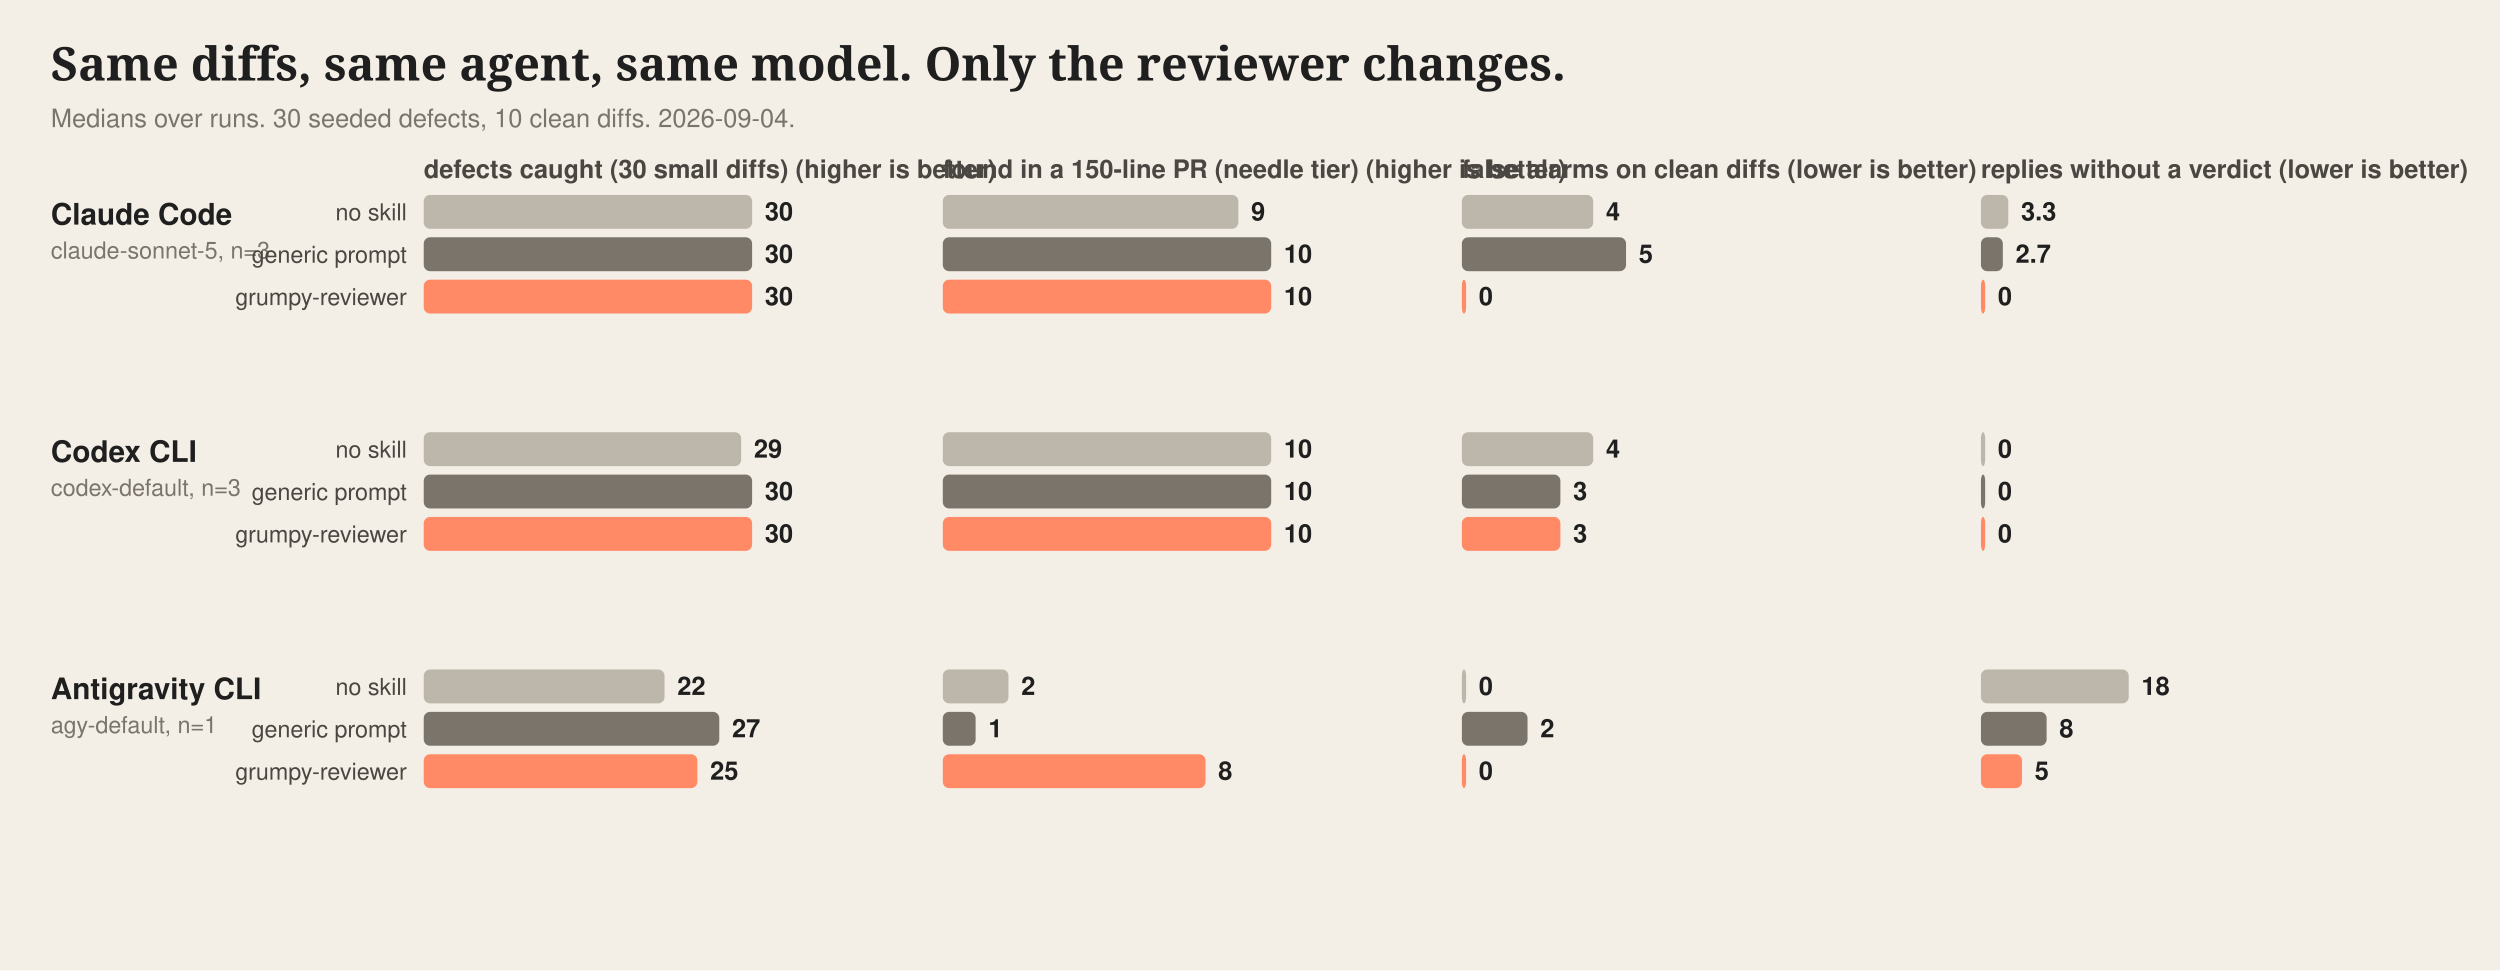
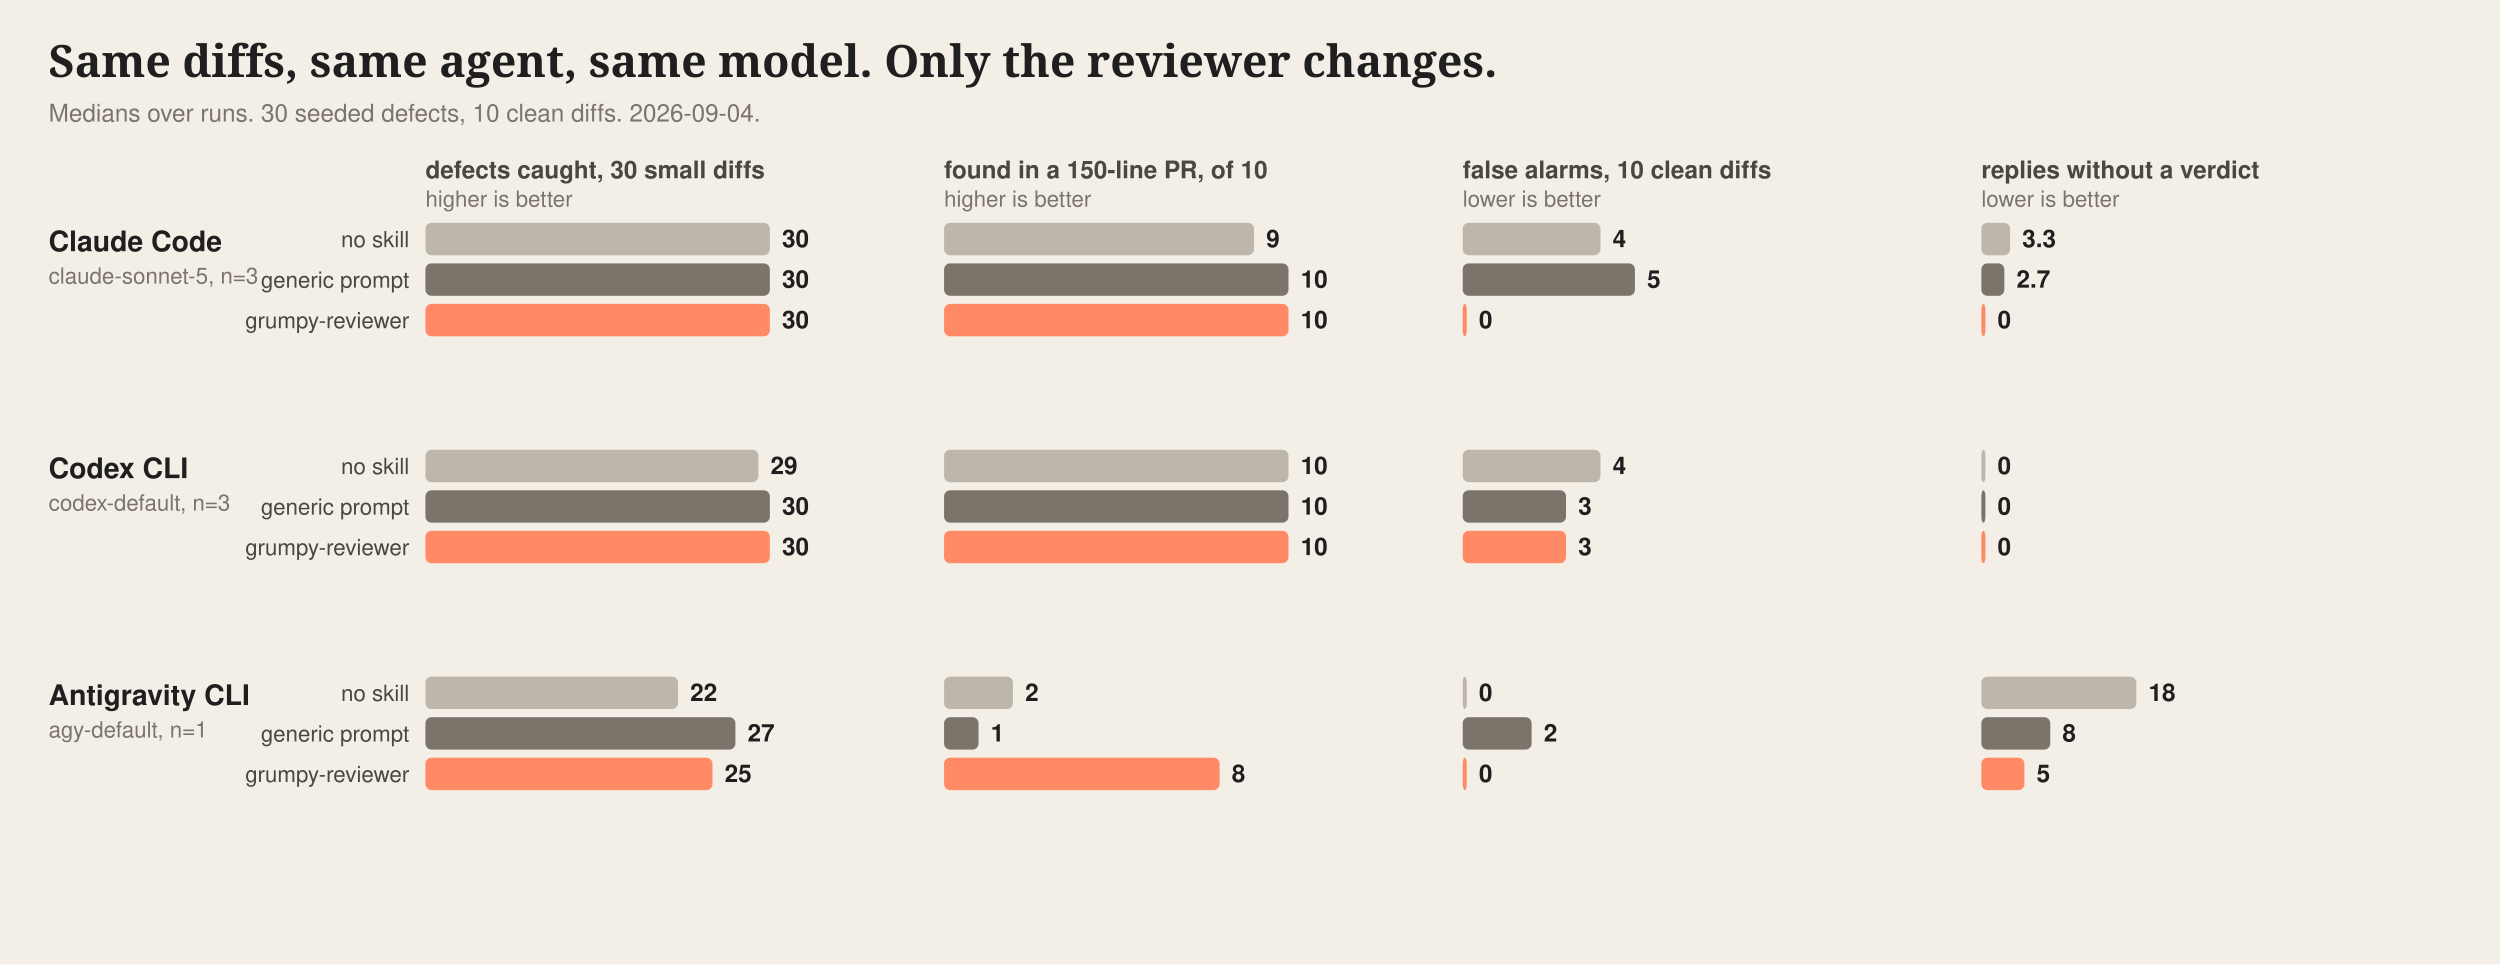
- <svg xmlns="http://www.w3.org/2000/svg" viewBox="0 0 1180 458" width="1180" height="458" font-family="-apple-system, Segoe UI, Helvetica, Arial, sans-serif">
-   <rect width="1180" height="458" fill="#f4efe6" />
+ <svg xmlns="http://www.w3.org/2000/svg" viewBox="0 0 1234 476" width="1234" height="476" font-family="-apple-system, Segoe UI, Helvetica, Arial, sans-serif">
+   <rect width="1234" height="476" fill="#f4efe6" />
  <text x="24" y="38" font-size="22" font-weight="700" fill="#1f1f1f" font-family="Georgia, serif">Same diffs, same agent, same model. Only the reviewer changes.</text>
  <text x="24" y="60" font-size="12" fill="#7a746b">Medians over runs. 30 seeded defects, 10 clean diffs. 2026-09-04.</text>
-   <text x="200" y="84" font-size="12" font-weight="700" fill="#4a4641">defects caught (30 small diffs) (higher is better)</text>
-   <text x="445" y="84" font-size="12" font-weight="700" fill="#4a4641">found in a 150-line PR (needle tier) (higher is better)</text>
-   <text x="690" y="84" font-size="12" font-weight="700" fill="#4a4641">false alarms on clean diffs (lower is better)</text>
-   <text x="935" y="84" font-size="12" font-weight="700" fill="#4a4641">replies without a verdict (lower is better)</text>
-   <text x="24" y="106" font-size="14" font-weight="700" fill="#1f1f1f">Claude Code</text>
-   <text x="24" y="122" font-size="11" fill="#7a746b">claude-sonnet-5, n=3</text>
-   <rect x="200" y="92" width="155" height="16" rx="3" fill="#bdb6aa" />
-   <text x="361" y="104" font-size="12" font-weight="700" fill="#1f1f1f">30</text>
-   <text x="192" y="104" font-size="11" fill="#4a4641" text-anchor="end">no skill</text>
-   <rect x="200" y="112" width="155" height="16" rx="3" fill="#7a746b" />
-   <text x="361" y="124" font-size="12" font-weight="700" fill="#1f1f1f">30</text>
-   <text x="192" y="124" font-size="11" fill="#4a4641" text-anchor="end">generic prompt</text>
-   <rect x="200" y="132" width="155" height="16" rx="3" fill="#ff8a65" />
-   <text x="361" y="144" font-size="12" font-weight="700" fill="#1f1f1f">30</text>
-   <text x="192" y="144" font-size="11" fill="#4a4641" text-anchor="end">grumpy-reviewer</text>
-   <rect x="445" y="92" width="139.5" height="16" rx="3" fill="#bdb6aa" />
-   <text x="590.5" y="104" font-size="12" font-weight="700" fill="#1f1f1f">9</text>
-   <rect x="445" y="112" width="155" height="16" rx="3" fill="#7a746b" />
-   <text x="606" y="124" font-size="12" font-weight="700" fill="#1f1f1f">10</text>
-   <rect x="445" y="132" width="155" height="16" rx="3" fill="#ff8a65" />
-   <text x="606" y="144" font-size="12" font-weight="700" fill="#1f1f1f">10</text>
-   <rect x="690" y="92" width="62" height="16" rx="3" fill="#bdb6aa" />
-   <text x="758" y="104" font-size="12" font-weight="700" fill="#1f1f1f">4</text>
-   <rect x="690" y="112" width="77.5" height="16" rx="3" fill="#7a746b" />
-   <text x="773.5" y="124" font-size="12" font-weight="700" fill="#1f1f1f">5</text>
-   <rect x="690" y="132" width="2" height="16" rx="3" fill="#ff8a65" />
-   <text x="698" y="144" font-size="12" font-weight="700" fill="#1f1f1f">0</text>
-   <rect x="935" y="92" width="12.917" height="16" rx="3" fill="#bdb6aa" />
-   <text x="953.917" y="104" font-size="12" font-weight="700" fill="#1f1f1f">3.3</text>
-   <rect x="935" y="112" width="10.333" height="16" rx="3" fill="#7a746b" />
-   <text x="951.333" y="124" font-size="12" font-weight="700" fill="#1f1f1f">2.7</text>
-   <rect x="935" y="132" width="2" height="16" rx="3" fill="#ff8a65" />
-   <text x="943" y="144" font-size="12" font-weight="700" fill="#1f1f1f">0</text>
-   <text x="24" y="218" font-size="14" font-weight="700" fill="#1f1f1f">Codex CLI</text>
-   <text x="24" y="234" font-size="11" fill="#7a746b">codex-default, n=3</text>
-   <rect x="200" y="204" width="149.833" height="16" rx="3" fill="#bdb6aa" />
-   <text x="355.833" y="216" font-size="12" font-weight="700" fill="#1f1f1f">29</text>
-   <text x="192" y="216" font-size="11" fill="#4a4641" text-anchor="end">no skill</text>
-   <rect x="200" y="224" width="155" height="16" rx="3" fill="#7a746b" />
-   <text x="361" y="236" font-size="12" font-weight="700" fill="#1f1f1f">30</text>
-   <text x="192" y="236" font-size="11" fill="#4a4641" text-anchor="end">generic prompt</text>
-   <rect x="200" y="244" width="155" height="16" rx="3" fill="#ff8a65" />
-   <text x="361" y="256" font-size="12" font-weight="700" fill="#1f1f1f">30</text>
-   <text x="192" y="256" font-size="11" fill="#4a4641" text-anchor="end">grumpy-reviewer</text>
-   <rect x="445" y="204" width="155" height="16" rx="3" fill="#bdb6aa" />
-   <text x="606" y="216" font-size="12" font-weight="700" fill="#1f1f1f">10</text>
-   <rect x="445" y="224" width="155" height="16" rx="3" fill="#7a746b" />
-   <text x="606" y="236" font-size="12" font-weight="700" fill="#1f1f1f">10</text>
-   <rect x="445" y="244" width="155" height="16" rx="3" fill="#ff8a65" />
-   <text x="606" y="256" font-size="12" font-weight="700" fill="#1f1f1f">10</text>
-   <rect x="690" y="204" width="62" height="16" rx="3" fill="#bdb6aa" />
-   <text x="758" y="216" font-size="12" font-weight="700" fill="#1f1f1f">4</text>
-   <rect x="690" y="224" width="46.5" height="16" rx="3" fill="#7a746b" />
-   <text x="742.5" y="236" font-size="12" font-weight="700" fill="#1f1f1f">3</text>
-   <rect x="690" y="244" width="46.5" height="16" rx="3" fill="#ff8a65" />
-   <text x="742.5" y="256" font-size="12" font-weight="700" fill="#1f1f1f">3</text>
-   <rect x="935" y="204" width="2" height="16" rx="3" fill="#bdb6aa" />
-   <text x="943" y="216" font-size="12" font-weight="700" fill="#1f1f1f">0</text>
-   <rect x="935" y="224" width="2" height="16" rx="3" fill="#7a746b" />
-   <text x="943" y="236" font-size="12" font-weight="700" fill="#1f1f1f">0</text>
-   <rect x="935" y="244" width="2" height="16" rx="3" fill="#ff8a65" />
-   <text x="943" y="256" font-size="12" font-weight="700" fill="#1f1f1f">0</text>
-   <text x="24" y="330" font-size="14" font-weight="700" fill="#1f1f1f">Antigravity CLI</text>
-   <text x="24" y="346" font-size="11" fill="#7a746b">agy-default, n=1</text>
-   <rect x="200" y="316" width="113.667" height="16" rx="3" fill="#bdb6aa" />
-   <text x="319.667" y="328" font-size="12" font-weight="700" fill="#1f1f1f">22</text>
-   <text x="192" y="328" font-size="11" fill="#4a4641" text-anchor="end">no skill</text>
-   <rect x="200" y="336" width="139.5" height="16" rx="3" fill="#7a746b" />
-   <text x="345.5" y="348" font-size="12" font-weight="700" fill="#1f1f1f">27</text>
-   <text x="192" y="348" font-size="11" fill="#4a4641" text-anchor="end">generic prompt</text>
-   <rect x="200" y="356" width="129.167" height="16" rx="3" fill="#ff8a65" />
-   <text x="335.167" y="368" font-size="12" font-weight="700" fill="#1f1f1f">25</text>
-   <text x="192" y="368" font-size="11" fill="#4a4641" text-anchor="end">grumpy-reviewer</text>
-   <rect x="445" y="316" width="31" height="16" rx="3" fill="#bdb6aa" />
-   <text x="482" y="328" font-size="12" font-weight="700" fill="#1f1f1f">2</text>
-   <rect x="445" y="336" width="15.5" height="16" rx="3" fill="#7a746b" />
-   <text x="466.5" y="348" font-size="12" font-weight="700" fill="#1f1f1f">1</text>
-   <rect x="445" y="356" width="124" height="16" rx="3" fill="#ff8a65" />
-   <text x="575" y="368" font-size="12" font-weight="700" fill="#1f1f1f">8</text>
-   <rect x="690" y="316" width="2" height="16" rx="3" fill="#bdb6aa" />
-   <text x="698" y="328" font-size="12" font-weight="700" fill="#1f1f1f">0</text>
-   <rect x="690" y="336" width="31" height="16" rx="3" fill="#7a746b" />
-   <text x="727" y="348" font-size="12" font-weight="700" fill="#1f1f1f">2</text>
-   <rect x="690" y="356" width="2" height="16" rx="3" fill="#ff8a65" />
-   <text x="698" y="368" font-size="12" font-weight="700" fill="#1f1f1f">0</text>
-   <rect x="935" y="316" width="69.75" height="16" rx="3" fill="#bdb6aa" />
-   <text x="1010.75" y="328" font-size="12" font-weight="700" fill="#1f1f1f">18</text>
-   <rect x="935" y="336" width="31" height="16" rx="3" fill="#7a746b" />
-   <text x="972" y="348" font-size="12" font-weight="700" fill="#1f1f1f">8</text>
-   <rect x="935" y="356" width="19.375" height="16" rx="3" fill="#ff8a65" />
-   <text x="960.375" y="368" font-size="12" font-weight="700" fill="#1f1f1f">5</text>
+   <text x="210" y="88" font-size="12" font-weight="700" fill="#4a4641">defects caught, 30 small diffs</text>
+   <text x="210" y="102" font-size="11" fill="#7a746b">higher is better</text>
+   <text x="466" y="88" font-size="12" font-weight="700" fill="#4a4641">found in a 150-line PR, of 10</text>
+   <text x="466" y="102" font-size="11" fill="#7a746b">higher is better</text>
+   <text x="722" y="88" font-size="12" font-weight="700" fill="#4a4641">false alarms, 10 clean diffs</text>
+   <text x="722" y="102" font-size="11" fill="#7a746b">lower is better</text>
+   <text x="978" y="88" font-size="12" font-weight="700" fill="#4a4641">replies without a verdict</text>
+   <text x="978" y="102" font-size="11" fill="#7a746b">lower is better</text>
+   <text x="24" y="124" font-size="14" font-weight="700" fill="#1f1f1f">Claude Code</text>
+   <text x="24" y="140" font-size="11" fill="#7a746b">claude-sonnet-5, n=3</text>
+   <rect x="210" y="110" width="170" height="16" rx="3" fill="#bdb6aa" />
+   <text x="386" y="122" font-size="12" font-weight="700" fill="#1f1f1f">30</text>
+   <text x="202" y="122" font-size="11" fill="#4a4641" text-anchor="end">no skill</text>
+   <rect x="210" y="130" width="170" height="16" rx="3" fill="#7a746b" />
+   <text x="386" y="142" font-size="12" font-weight="700" fill="#1f1f1f">30</text>
+   <text x="202" y="142" font-size="11" fill="#4a4641" text-anchor="end">generic prompt</text>
+   <rect x="210" y="150" width="170" height="16" rx="3" fill="#ff8a65" />
+   <text x="386" y="162" font-size="12" font-weight="700" fill="#1f1f1f">30</text>
+   <text x="202" y="162" font-size="11" fill="#4a4641" text-anchor="end">grumpy-reviewer</text>
+   <rect x="466" y="110" width="153" height="16" rx="3" fill="#bdb6aa" />
+   <text x="625" y="122" font-size="12" font-weight="700" fill="#1f1f1f">9</text>
+   <rect x="466" y="130" width="170" height="16" rx="3" fill="#7a746b" />
+   <text x="642" y="142" font-size="12" font-weight="700" fill="#1f1f1f">10</text>
+   <rect x="466" y="150" width="170" height="16" rx="3" fill="#ff8a65" />
+   <text x="642" y="162" font-size="12" font-weight="700" fill="#1f1f1f">10</text>
+   <rect x="722" y="110" width="68" height="16" rx="3" fill="#bdb6aa" />
+   <text x="796" y="122" font-size="12" font-weight="700" fill="#1f1f1f">4</text>
+   <rect x="722" y="130" width="85" height="16" rx="3" fill="#7a746b" />
+   <text x="813" y="142" font-size="12" font-weight="700" fill="#1f1f1f">5</text>
+   <rect x="722" y="150" width="2" height="16" rx="3" fill="#ff8a65" />
+   <text x="730" y="162" font-size="12" font-weight="700" fill="#1f1f1f">0</text>
+   <rect x="978" y="110" width="14.167" height="16" rx="3" fill="#bdb6aa" />
+   <text x="998.167" y="122" font-size="12" font-weight="700" fill="#1f1f1f">3.3</text>
+   <rect x="978" y="130" width="11.333" height="16" rx="3" fill="#7a746b" />
+   <text x="995.333" y="142" font-size="12" font-weight="700" fill="#1f1f1f">2.7</text>
+   <rect x="978" y="150" width="2" height="16" rx="3" fill="#ff8a65" />
+   <text x="986" y="162" font-size="12" font-weight="700" fill="#1f1f1f">0</text>
+   <text x="24" y="236" font-size="14" font-weight="700" fill="#1f1f1f">Codex CLI</text>
+   <text x="24" y="252" font-size="11" fill="#7a746b">codex-default, n=3</text>
+   <rect x="210" y="222" width="164.333" height="16" rx="3" fill="#bdb6aa" />
+   <text x="380.333" y="234" font-size="12" font-weight="700" fill="#1f1f1f">29</text>
+   <text x="202" y="234" font-size="11" fill="#4a4641" text-anchor="end">no skill</text>
+   <rect x="210" y="242" width="170" height="16" rx="3" fill="#7a746b" />
+   <text x="386" y="254" font-size="12" font-weight="700" fill="#1f1f1f">30</text>
+   <text x="202" y="254" font-size="11" fill="#4a4641" text-anchor="end">generic prompt</text>
+   <rect x="210" y="262" width="170" height="16" rx="3" fill="#ff8a65" />
+   <text x="386" y="274" font-size="12" font-weight="700" fill="#1f1f1f">30</text>
+   <text x="202" y="274" font-size="11" fill="#4a4641" text-anchor="end">grumpy-reviewer</text>
+   <rect x="466" y="222" width="170" height="16" rx="3" fill="#bdb6aa" />
+   <text x="642" y="234" font-size="12" font-weight="700" fill="#1f1f1f">10</text>
+   <rect x="466" y="242" width="170" height="16" rx="3" fill="#7a746b" />
+   <text x="642" y="254" font-size="12" font-weight="700" fill="#1f1f1f">10</text>
+   <rect x="466" y="262" width="170" height="16" rx="3" fill="#ff8a65" />
+   <text x="642" y="274" font-size="12" font-weight="700" fill="#1f1f1f">10</text>
+   <rect x="722" y="222" width="68" height="16" rx="3" fill="#bdb6aa" />
+   <text x="796" y="234" font-size="12" font-weight="700" fill="#1f1f1f">4</text>
+   <rect x="722" y="242" width="51" height="16" rx="3" fill="#7a746b" />
+   <text x="779" y="254" font-size="12" font-weight="700" fill="#1f1f1f">3</text>
+   <rect x="722" y="262" width="51" height="16" rx="3" fill="#ff8a65" />
+   <text x="779" y="274" font-size="12" font-weight="700" fill="#1f1f1f">3</text>
+   <rect x="978" y="222" width="2" height="16" rx="3" fill="#bdb6aa" />
+   <text x="986" y="234" font-size="12" font-weight="700" fill="#1f1f1f">0</text>
+   <rect x="978" y="242" width="2" height="16" rx="3" fill="#7a746b" />
+   <text x="986" y="254" font-size="12" font-weight="700" fill="#1f1f1f">0</text>
+   <rect x="978" y="262" width="2" height="16" rx="3" fill="#ff8a65" />
+   <text x="986" y="274" font-size="12" font-weight="700" fill="#1f1f1f">0</text>
+   <text x="24" y="348" font-size="14" font-weight="700" fill="#1f1f1f">Antigravity CLI</text>
+   <text x="24" y="364" font-size="11" fill="#7a746b">agy-default, n=1</text>
+   <rect x="210" y="334" width="124.667" height="16" rx="3" fill="#bdb6aa" />
+   <text x="340.667" y="346" font-size="12" font-weight="700" fill="#1f1f1f">22</text>
+   <text x="202" y="346" font-size="11" fill="#4a4641" text-anchor="end">no skill</text>
+   <rect x="210" y="354" width="153" height="16" rx="3" fill="#7a746b" />
+   <text x="369" y="366" font-size="12" font-weight="700" fill="#1f1f1f">27</text>
+   <text x="202" y="366" font-size="11" fill="#4a4641" text-anchor="end">generic prompt</text>
+   <rect x="210" y="374" width="141.667" height="16" rx="3" fill="#ff8a65" />
+   <text x="357.667" y="386" font-size="12" font-weight="700" fill="#1f1f1f">25</text>
+   <text x="202" y="386" font-size="11" fill="#4a4641" text-anchor="end">grumpy-reviewer</text>
+   <rect x="466" y="334" width="34" height="16" rx="3" fill="#bdb6aa" />
+   <text x="506" y="346" font-size="12" font-weight="700" fill="#1f1f1f">2</text>
+   <rect x="466" y="354" width="17" height="16" rx="3" fill="#7a746b" />
+   <text x="489" y="366" font-size="12" font-weight="700" fill="#1f1f1f">1</text>
+   <rect x="466" y="374" width="136" height="16" rx="3" fill="#ff8a65" />
+   <text x="608" y="386" font-size="12" font-weight="700" fill="#1f1f1f">8</text>
+   <rect x="722" y="334" width="2" height="16" rx="3" fill="#bdb6aa" />
+   <text x="730" y="346" font-size="12" font-weight="700" fill="#1f1f1f">0</text>
+   <rect x="722" y="354" width="34" height="16" rx="3" fill="#7a746b" />
+   <text x="762" y="366" font-size="12" font-weight="700" fill="#1f1f1f">2</text>
+   <rect x="722" y="374" width="2" height="16" rx="3" fill="#ff8a65" />
+   <text x="730" y="386" font-size="12" font-weight="700" fill="#1f1f1f">0</text>
+   <rect x="978" y="334" width="76.5" height="16" rx="3" fill="#bdb6aa" />
+   <text x="1060.5" y="346" font-size="12" font-weight="700" fill="#1f1f1f">18</text>
+   <rect x="978" y="354" width="34" height="16" rx="3" fill="#7a746b" />
+   <text x="1018" y="366" font-size="12" font-weight="700" fill="#1f1f1f">8</text>
+   <rect x="978" y="374" width="21.25" height="16" rx="3" fill="#ff8a65" />
+   <text x="1005.25" y="386" font-size="12" font-weight="700" fill="#1f1f1f">5</text>
</svg>
